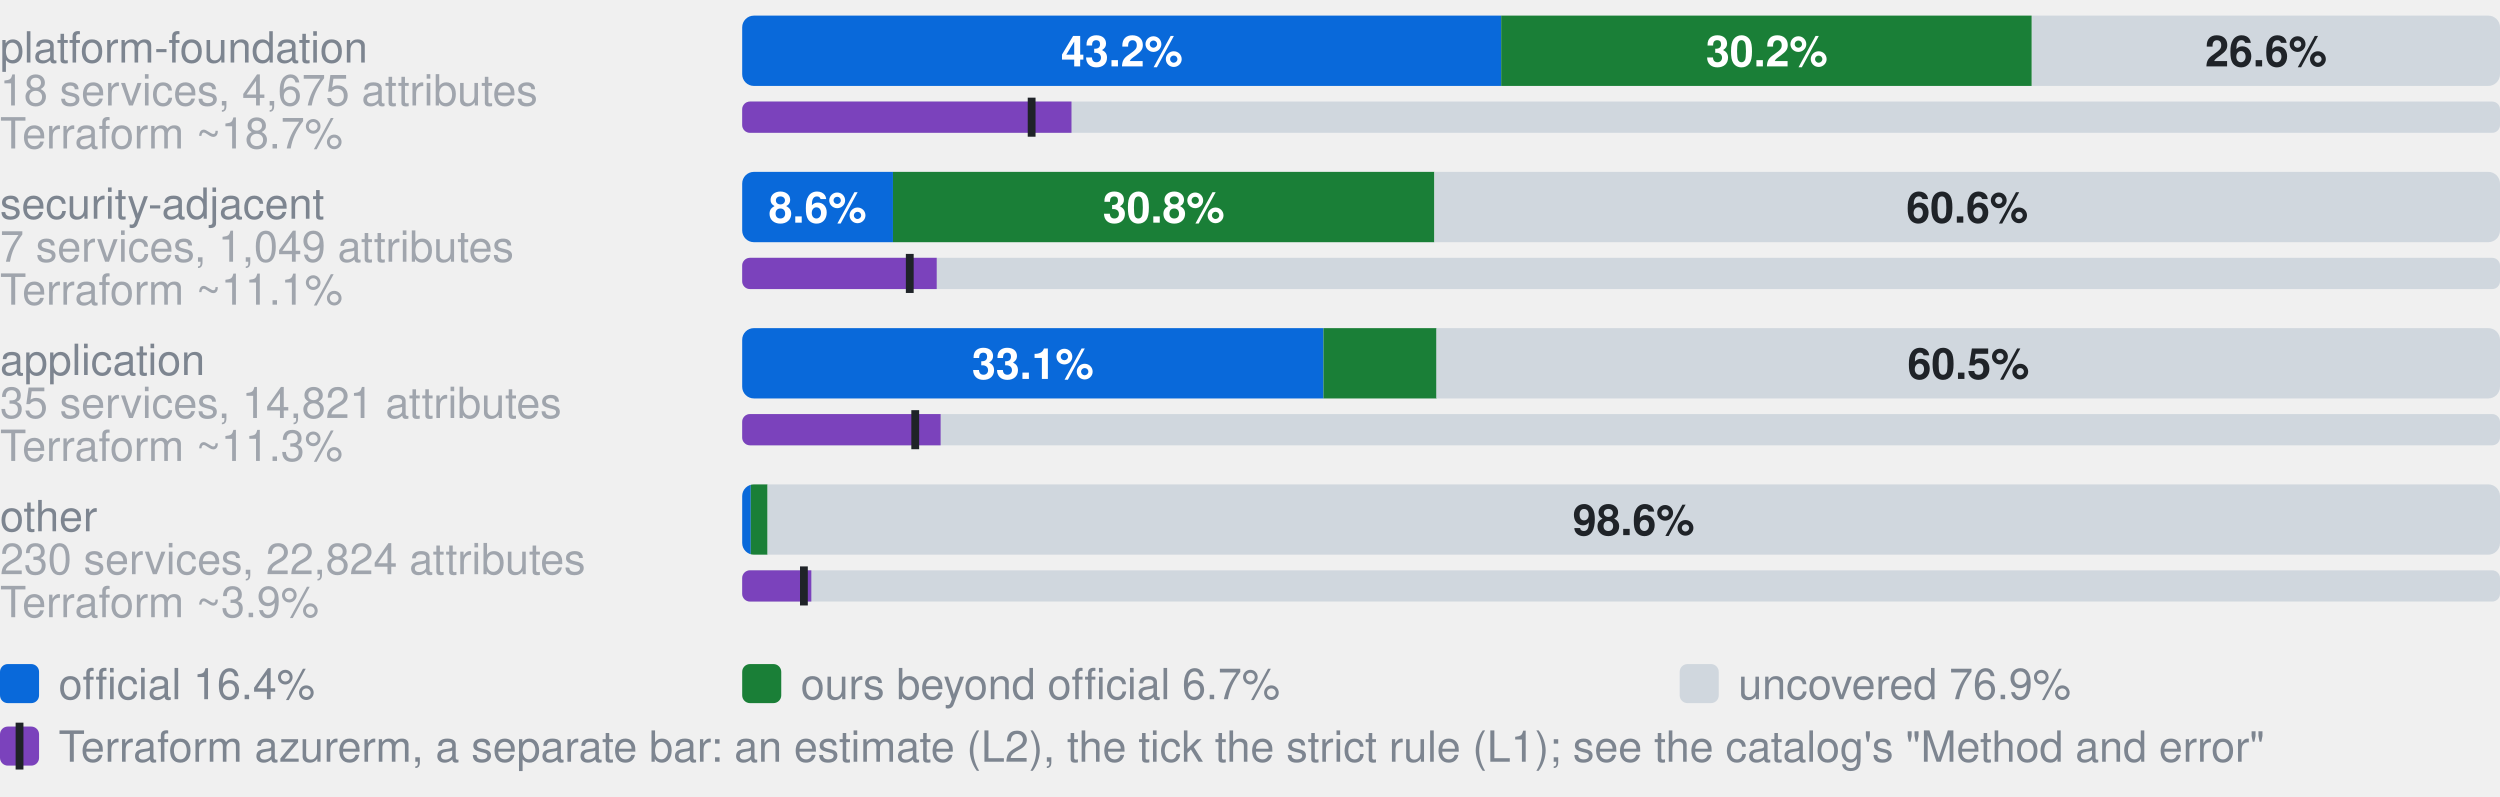
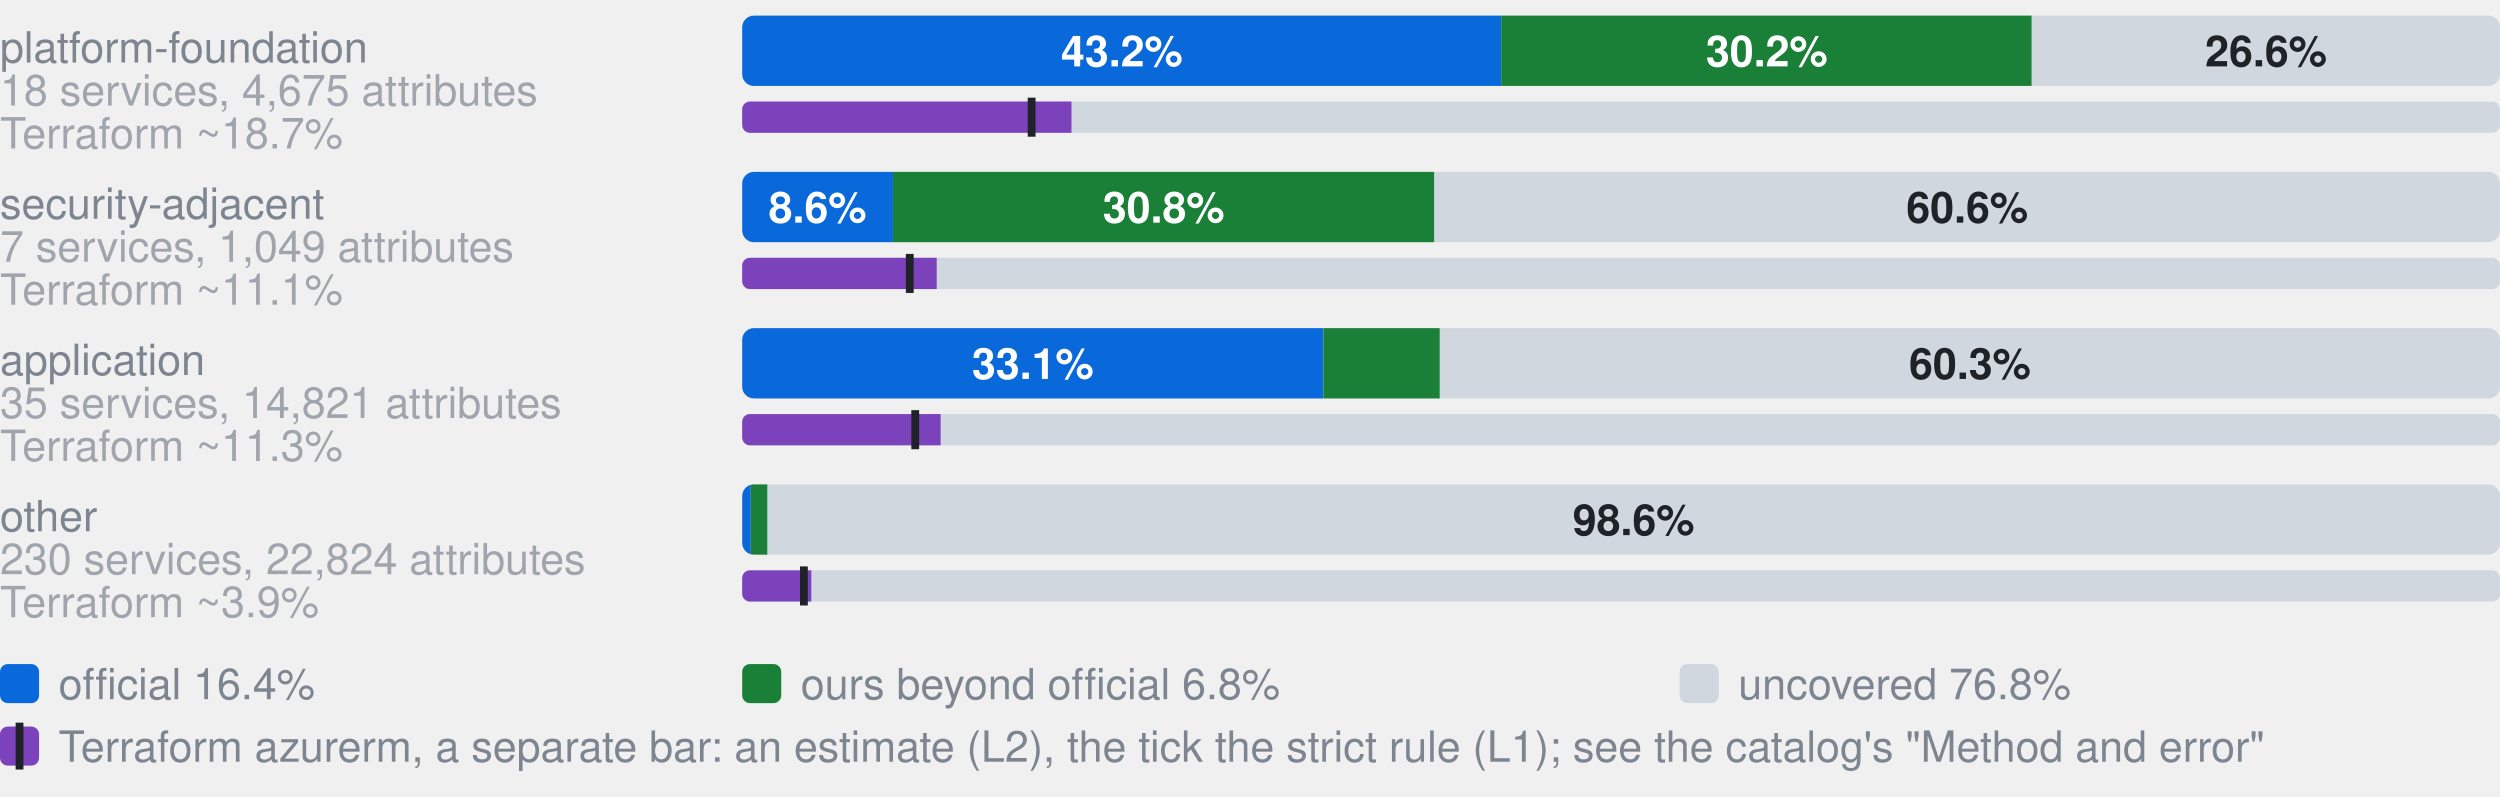
- <svg xmlns="http://www.w3.org/2000/svg" width="640" height="204" viewBox="0 0 640 204" role="img" aria-label="Coverage by category. platform-foundation, 18 services, 4,675 attributes: 43.2% official, 30.2% ours beyond official, 26.6% uncovered, of 4675 attributes; Terraform azurerm, an estimate: 18.7% (L2), 16.5% by the strict rule (L1); security-adjacent, 7 services, 1,049 attributes: 8.6% official, 30.8% ours beyond official, 60.6% uncovered, of 1049 attributes; Terraform azurerm, an estimate: 11.1% (L2), 9.5% by the strict rule (L1); application, 35 services, 14,821 attributes: 33.1% official, 6.4% ours beyond official, 60.5% uncovered, of 14821 attributes; Terraform azurerm, an estimate: 11.3% (L2), 9.8% by the strict rule (L1); other, 230 services, 22,824 attributes: 0.5% official, 1.0% ours beyond official, 98.6% uncovered, of 22824 attributes; Terraform azurerm, an estimate: 3.9% (L2), 3.5% by the strict rule (L1)">
+ <svg xmlns="http://www.w3.org/2000/svg" width="640" height="204" viewBox="0 0 640 204" role="img" aria-label="Coverage by category. platform-foundation, 18 services, 4,675 attributes: 43.2% official, 30.2% ours beyond official, 26.6% uncovered, of 4675 attributes; Terraform azurerm, an estimate: 18.7% (L2), 16.5% by the strict rule (L1); security-adjacent, 7 services, 1,049 attributes: 8.6% official, 30.8% ours beyond official, 60.6% uncovered, of 1049 attributes; Terraform azurerm, an estimate: 11.1% (L2), 9.5% by the strict rule (L1); application, 35 services, 14,821 attributes: 33.1% official, 6.6% ours beyond official, 60.3% uncovered, of 14821 attributes; Terraform azurerm, an estimate: 11.3% (L2), 9.8% by the strict rule (L1); other, 230 services, 22,824 attributes: 0.5% official, 1.0% ours beyond official, 98.6% uncovered, of 22824 attributes; Terraform azurerm, an estimate: 3.9% (L2), 3.5% by the strict rule (L1)">
  <style>text{font-family:-apple-system,BlinkMacSystemFont,"Segoe UI",Helvetica,Arial,sans-serif}.s{font-size:11px;font-weight:600}.t{font-size:11px;fill:#7d8590}.h{font-size:12px;font-weight:600;fill:#7d8590}</style>
  <text x="0" y="16.0" class="t">platform-foundation</text>
  <text x="0" y="27.0" class="t" opacity="0.7">18 services, 4,675 attributes</text>
  <clipPath id="g0">
    <rect x="190.0" y="4.0" width="450.0" height="18.0" rx="3" />
  </clipPath>
  <g clip-path="url(#g0)">
    <rect x="190.0" y="4.0" width="194.3" height="18.0" fill="#0969da" />
    <rect x="384.3" y="4.0" width="135.8" height="18.0" fill="#1a7f37" />
    <rect x="520.2" y="4.0" width="119.8" height="18.0" fill="#d0d7de" />
  </g>
  <text x="287.2" y="17.0" text-anchor="middle" fill="#fff" class="s">43.2%</text>
  <text x="452.3" y="17.0" text-anchor="middle" fill="#fff" class="s">30.2%</text>
  <text x="580.1" y="17.0" text-anchor="middle" fill="#1f2328" class="s">26.6%</text>
  <text x="0" y="38.0" class="t" opacity="0.7">Terraform ~18.7%</text>
  <clipPath id="t0">
    <rect x="190.0" y="26.0" width="450.0" height="8.0" rx="2" />
  </clipPath>
  <g clip-path="url(#t0)">
    <rect x="190.0" y="26.0" width="450.0" height="8.0" fill="#d0d7de" />
    <rect x="190.0" y="26.0" width="84.3" height="8.0" fill="#7b42bc" />
  </g>
  <rect x="263.1" y="25.0" width="2" height="10.0" fill="#1f2328" />
  <text x="0" y="56.0" class="t">security-adjacent</text>
  <text x="0" y="67.0" class="t" opacity="0.7">7 services, 1,049 attributes</text>
  <clipPath id="g1">
    <rect x="190.0" y="44.0" width="450.0" height="18.0" rx="3" />
  </clipPath>
  <g clip-path="url(#g1)">
    <rect x="190.0" y="44.0" width="38.6" height="18.0" fill="#0969da" />
    <rect x="228.6" y="44.0" width="138.6" height="18.0" fill="#1a7f37" />
    <rect x="367.2" y="44.0" width="272.8" height="18.0" fill="#d0d7de" />
  </g>
  <text x="209.3" y="57.0" text-anchor="middle" fill="#fff" class="s">8.6%</text>
  <text x="297.9" y="57.0" text-anchor="middle" fill="#fff" class="s">30.8%</text>
  <text x="503.6" y="57.0" text-anchor="middle" fill="#1f2328" class="s">60.6%</text>
  <text x="0" y="78.0" class="t" opacity="0.7">Terraform ~11.1%</text>
  <clipPath id="t1">
    <rect x="190.0" y="66.0" width="450.0" height="8.0" rx="2" />
  </clipPath>
  <g clip-path="url(#t1)">
    <rect x="190.0" y="66.0" width="450.0" height="8.0" fill="#d0d7de" />
    <rect x="190.0" y="66.0" width="49.8" height="8.0" fill="#7b42bc" />
  </g>
  <rect x="231.9" y="65.0" width="2" height="10.0" fill="#1f2328" />
  <text x="0" y="96.0" class="t">application</text>
  <text x="0" y="107.0" class="t" opacity="0.7">35 services, 14,821 attributes</text>
  <clipPath id="g2">
    <rect x="190.0" y="84.0" width="450.0" height="18.0" rx="3" />
  </clipPath>
  <g clip-path="url(#g2)">
    <rect x="190.0" y="84.0" width="148.8" height="18.0" fill="#0969da" />
-     <rect x="338.8" y="84.0" width="29.0" height="18.0" fill="#1a7f37" />
-     <rect x="367.7" y="84.0" width="272.3" height="18.0" fill="#d0d7de" />
+     <rect x="338.8" y="84.0" width="29.8" height="18.0" fill="#1a7f37" />
+     <rect x="368.6" y="84.0" width="271.4" height="18.0" fill="#d0d7de" />
  </g>
  <text x="264.4" y="97.0" text-anchor="middle" fill="#fff" class="s">33.1%</text>
-   <text x="503.9" y="97.0" text-anchor="middle" fill="#1f2328" class="s">60.5%</text>
+   <text x="504.3" y="97.0" text-anchor="middle" fill="#1f2328" class="s">60.3%</text>
  <text x="0" y="118.0" class="t" opacity="0.7">Terraform ~11.3%</text>
  <clipPath id="t2">
    <rect x="190.0" y="106.0" width="450.0" height="8.0" rx="2" />
  </clipPath>
  <g clip-path="url(#t2)">
    <rect x="190.0" y="106.0" width="450.0" height="8.0" fill="#d0d7de" />
    <rect x="190.0" y="106.0" width="50.8" height="8.0" fill="#7b42bc" />
  </g>
  <rect x="233.3" y="105.0" width="2" height="10.0" fill="#1f2328" />
  <text x="0" y="136.0" class="t">other</text>
  <text x="0" y="147.0" class="t" opacity="0.7">230 services, 22,824 attributes</text>
  <clipPath id="g3">
    <rect x="190.0" y="124.0" width="450.0" height="18.0" rx="3" />
  </clipPath>
  <g clip-path="url(#g3)">
    <rect x="190.0" y="124.0" width="2.2" height="18.0" fill="#0969da" />
    <rect x="192.2" y="124.0" width="4.3" height="18.0" fill="#1a7f37" />
    <rect x="196.5" y="124.0" width="443.5" height="18.0" fill="#d0d7de" />
  </g>
  <text x="418.2" y="137.0" text-anchor="middle" fill="#1f2328" class="s">98.6%</text>
  <text x="0" y="158.0" class="t" opacity="0.7">Terraform ~3.9%</text>
  <clipPath id="t3">
    <rect x="190.0" y="146.0" width="450.0" height="8.0" rx="2" />
  </clipPath>
  <g clip-path="url(#t3)">
    <rect x="190.0" y="146.0" width="450.0" height="8.0" fill="#d0d7de" />
    <rect x="190.0" y="146.0" width="17.7" height="8.0" fill="#7b42bc" />
  </g>
  <rect x="204.8" y="145.0" width="2" height="10.0" fill="#1f2328" />
  <rect x="0" y="170" width="10" height="10" rx="2" fill="#0969da" />
  <text x="15" y="179" class="t">official 16.4%</text>
  <rect x="190" y="170" width="10" height="10" rx="2" fill="#1a7f37" />
-   <text x="205" y="179" class="t">ours beyond official 6.7%</text>
+   <text x="205" y="179" class="t">ours beyond official 6.8%</text>
  <rect x="430" y="170" width="10" height="10" rx="2" fill="#d0d7de" />
-   <text x="445" y="179" class="t">uncovered 76.9%</text>
+   <text x="445" y="179" class="t">uncovered 76.8%</text>
  <rect x="0" y="186" width="10" height="10" rx="2" fill="#7b42bc" />
  <rect x="4" y="185" width="2" height="12" fill="#1f2328" />
  <text x="15" y="195" class="t">Terraform azurerm, a separate bar: an estimate (L2), the tick the strict rule (L1); see the catalog's "Method and error"</text>
</svg>
